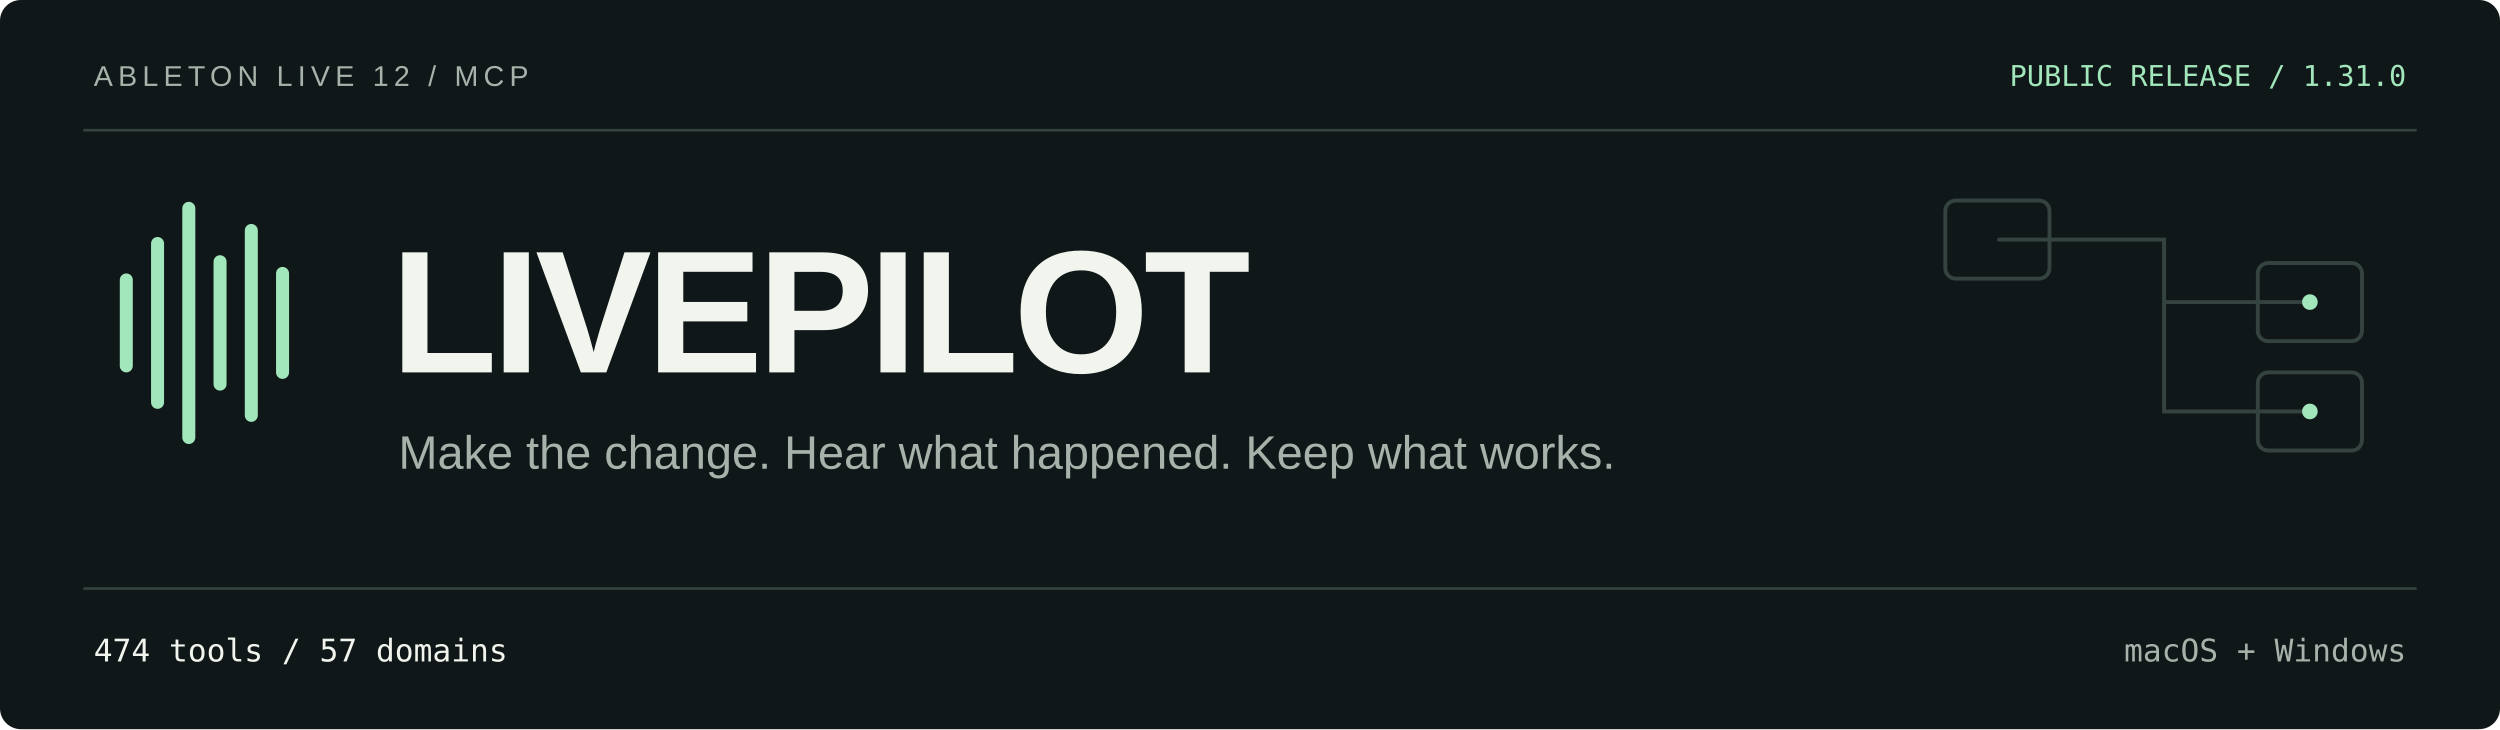
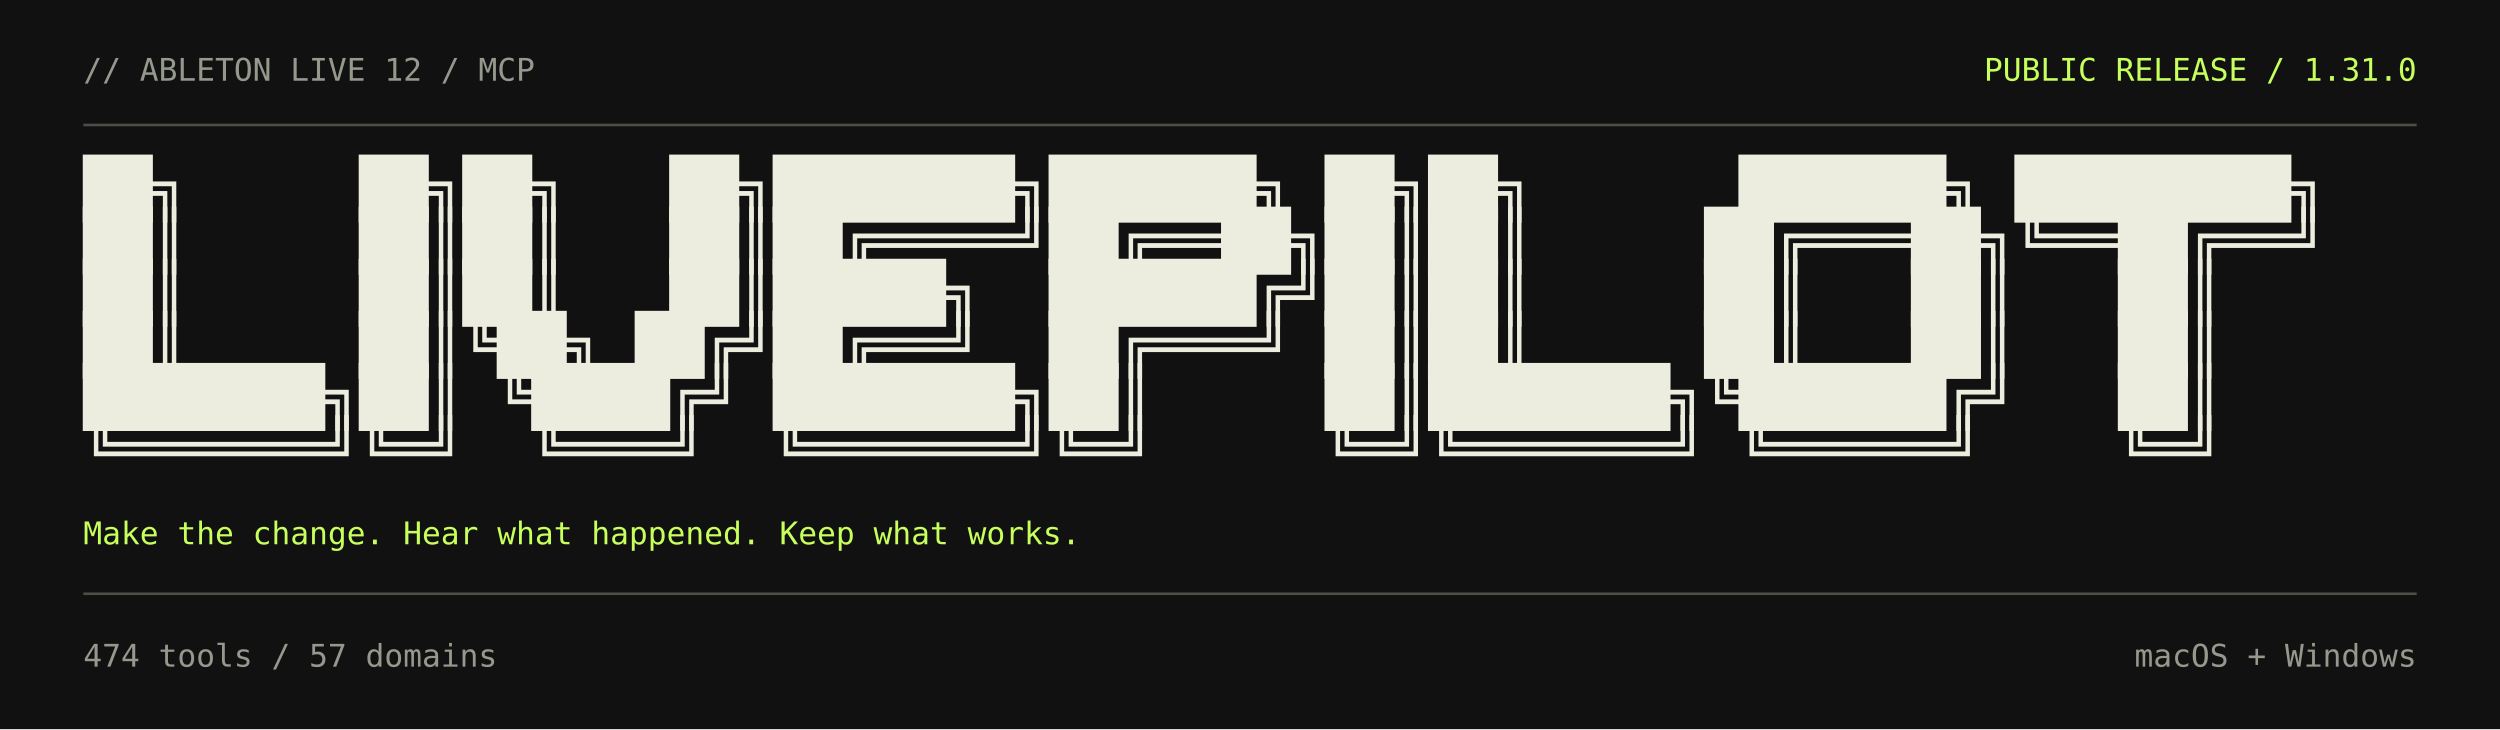
<svg xmlns="http://www.w3.org/2000/svg" viewBox="0 0 960 280" role="img" aria-labelledby="title desc">
-   <rect width="960" height="280" rx="8" fill="#101718" />
-   <path d="M32 50H928 M32 226H928" stroke="#344240" />
-   <text x="36" y="33" fill="#a6b2aa" font-family="Arial, sans-serif" font-size="11" letter-spacing="2">ABLETON LIVE 12 / MCP</text>
-   <text x="924" y="33" text-anchor="end" fill="#a2e6bc" font-family="monospace" font-size="11">PUBLIC RELEASE / 1.31.0</text>
-   <rect x="46" y="105.0" width="5" height="38" rx="2.5" fill="#a2e6bc" />
-   <rect x="58" y="91.0" width="5" height="66" rx="2.5" fill="#a2e6bc" />
-   <rect x="70" y="77.5" width="5" height="93" rx="2.5" fill="#a2e6bc" />
-   <rect x="82" y="98.0" width="5" height="52" rx="2.5" fill="#a2e6bc" />
-   <rect x="94" y="86.0" width="5" height="76" rx="2.5" fill="#a2e6bc" />
-   <rect x="106" y="102.5" width="5" height="43" rx="2.5" fill="#a2e6bc" />
-   <text x="150" y="143" fill="#f1f5ee" font-family="Arial, sans-serif" font-size="67" font-weight="700" letter-spacing="-2">LIVEPILOT</text>
-   <text x="153" y="180" fill="#a6b2aa" font-family="Arial, sans-serif" font-size="18">Make the change. Hear what happened. Keep what works.</text>
-   <g stroke="#344240" fill="none" stroke-width="1.5">
-     <path d="M767 92H831V116H887 M831 116V158H887" />
-     <rect x="747" y="77" width="40" height="30" rx="4" />
-     <rect x="867" y="101" width="40" height="30" rx="4" />
-     <rect x="867" y="143" width="40" height="30" rx="4" />
+   <rect width="960" height="280" fill="#101110" />
+   <g font-family="Menlo, Consolas, monospace" font-size="12" fill="#95998d">
+     <text x="32" y="31">// ABLETON LIVE 12 / MCP</text>
+     <text x="928" y="31" text-anchor="end" fill="#c7ff5c">PUBLIC RELEASE / 1.31.0</text>
  </g>
-   <circle cx="887" cy="116" r="3" fill="#a2e6bc" />
-   <circle cx="887" cy="158" r="3" fill="#a2e6bc" />
-   <text x="36" y="254" fill="#f1f5ee" font-family="monospace" font-size="12">474 tools / 57 domains</text>
-   <text x="924" y="254" text-anchor="end" fill="#a6b2aa" font-family="monospace" font-size="12">macOS + Windows</text>
+   <path d="M32 48H928 M32 228H928" stroke="#95998d" stroke-opacity=".45" />
+   <g font-family="Menlo, Consolas, monospace" font-size="22" fill="#ededdf" xml:space="preserve">
+     <text x="32" y="80">██╗     ██╗██╗   ██╗███████╗██████╗ ██╗██╗      ██████╗ ████████╗</text>
+     <text x="32" y="100">██║     ██║██║   ██║██╔════╝██╔══██╗██║██║     ██╔═══██╗╚══██╔══╝</text>
+     <text x="32" y="120">██║     ██║██║   ██║█████╗  ██████╔╝██║██║     ██║   ██║   ██║</text>
+     <text x="32" y="140">██║     ██║╚██╗ ██╔╝██╔══╝  ██╔═══╝ ██║██║     ██║   ██║   ██║</text>
+     <text x="32" y="160">███████╗██║ ╚████╔╝ ███████╗██║     ██║███████╗╚██████╔╝   ██║</text>
+     <text x="32" y="180">╚══════╝╚═╝  ╚═══╝  ╚══════╝╚═╝     ╚═╝╚══════╝ ╚═════╝    ╚═╝</text>
+   </g>
+   <text x="32" y="209" fill="#c7ff5c" font-family="Menlo, Consolas, monospace" font-size="12">Make the change. Hear what happened. Keep what works.</text>
+   <g font-family="Menlo, Consolas, monospace" font-size="12" fill="#95998d">
+     <text x="32" y="256">474 tools / 57 domains</text>
+     <text x="928" y="256" text-anchor="end">macOS + Windows</text>
+   </g>
</svg>
